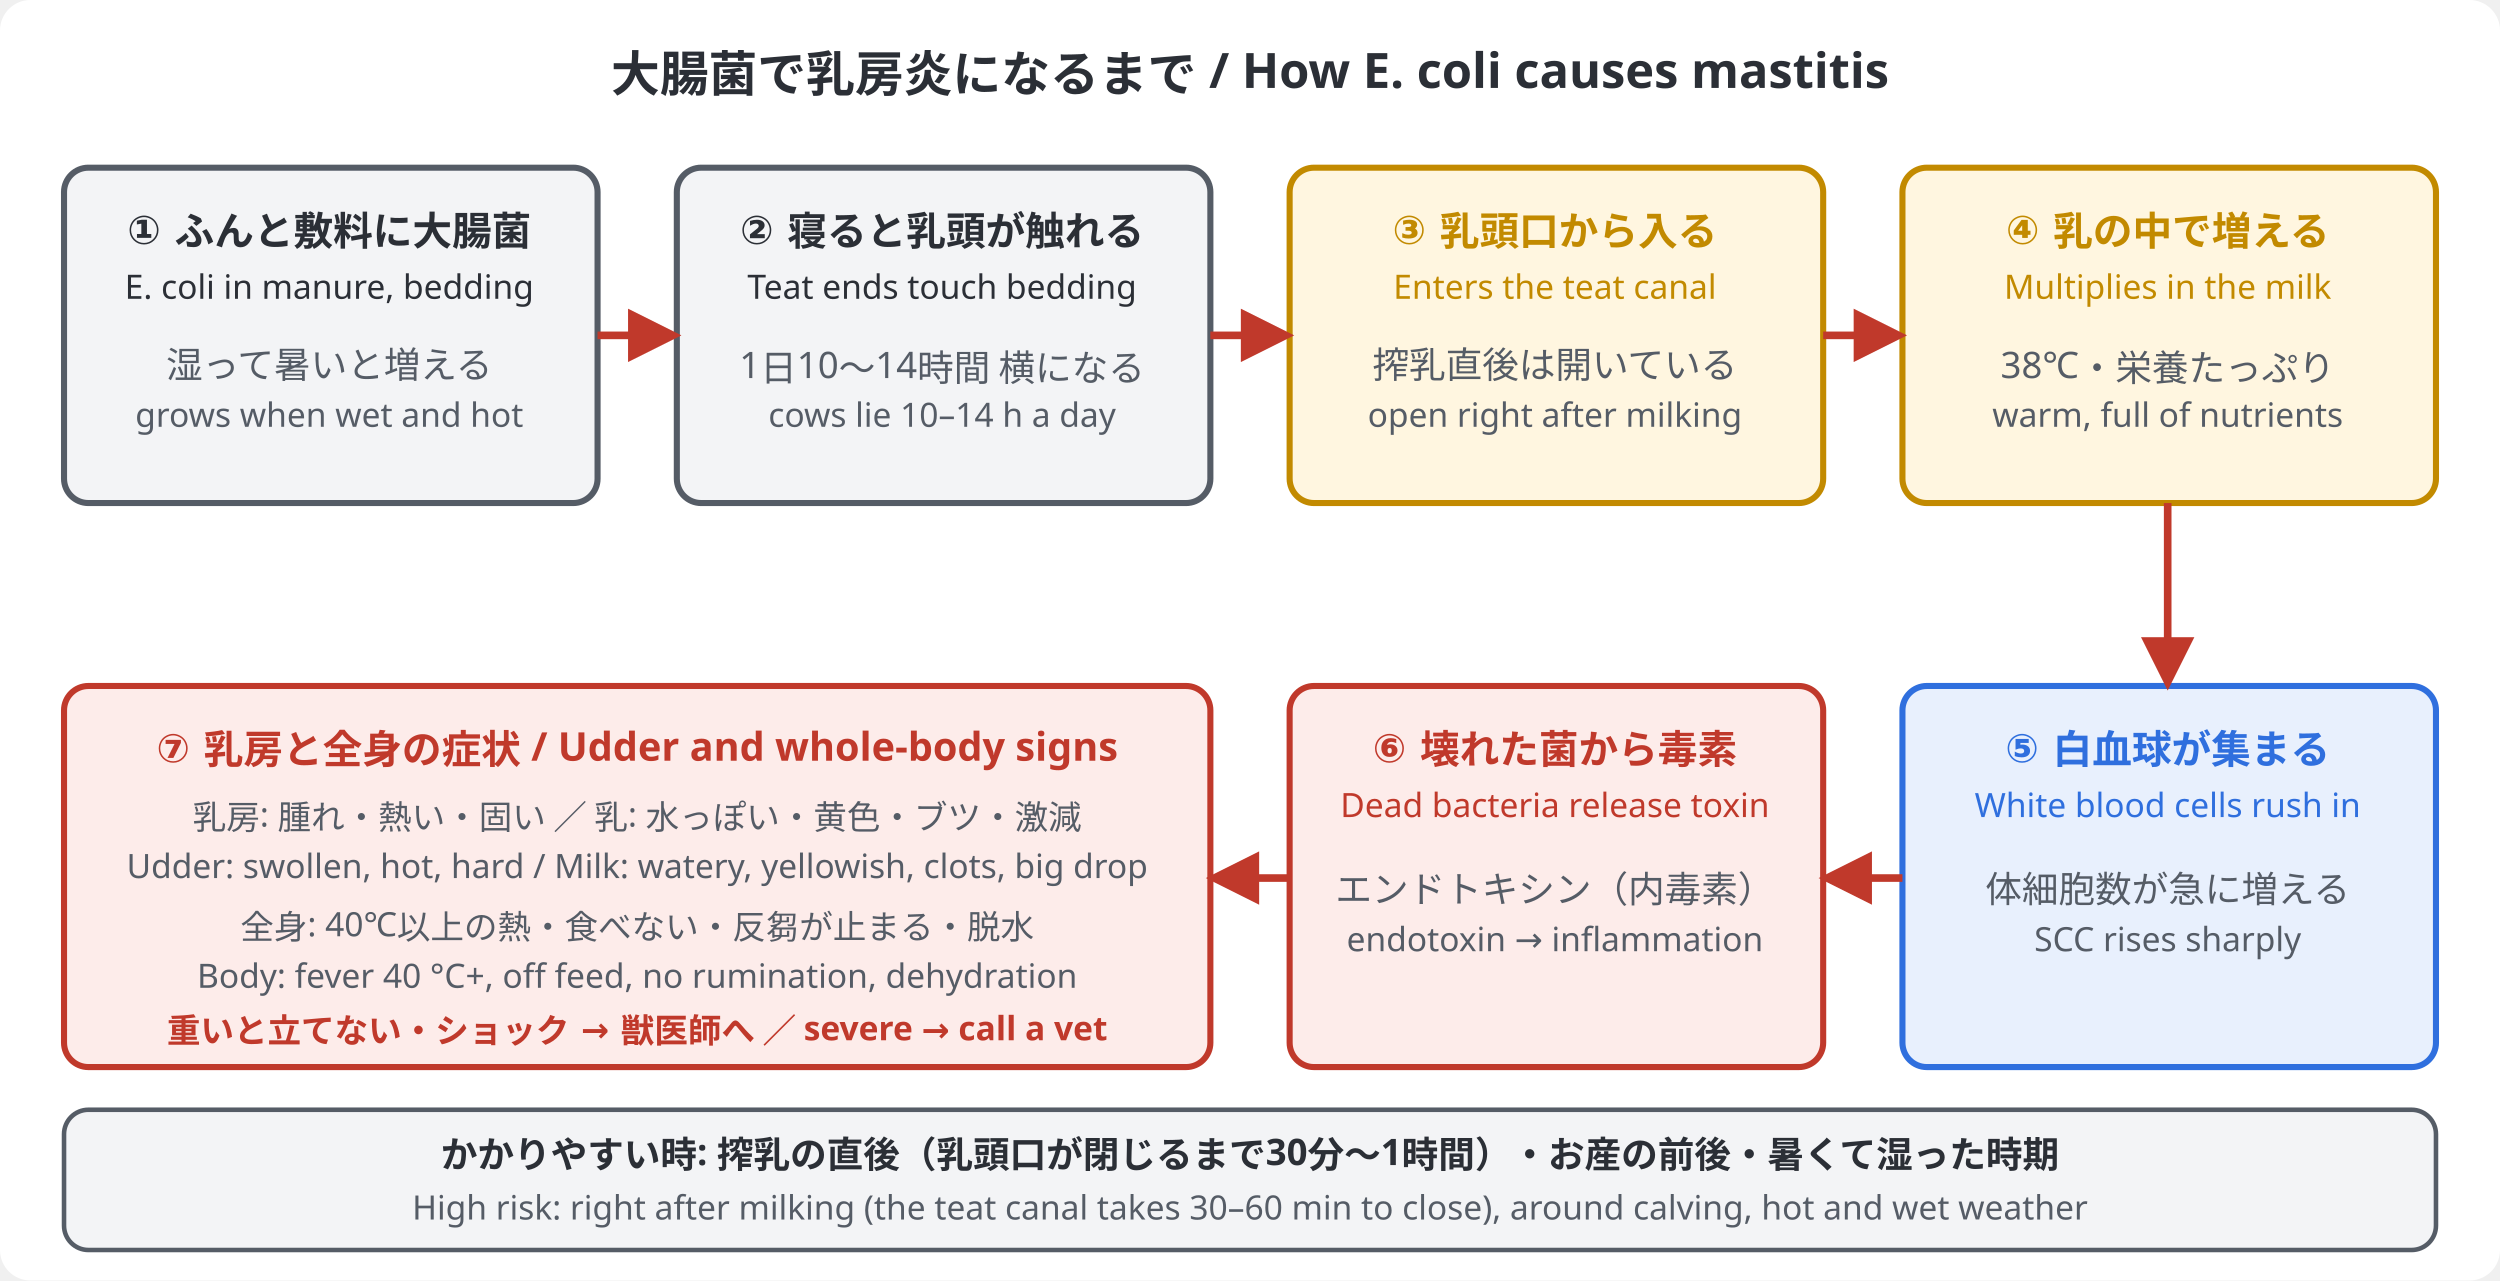
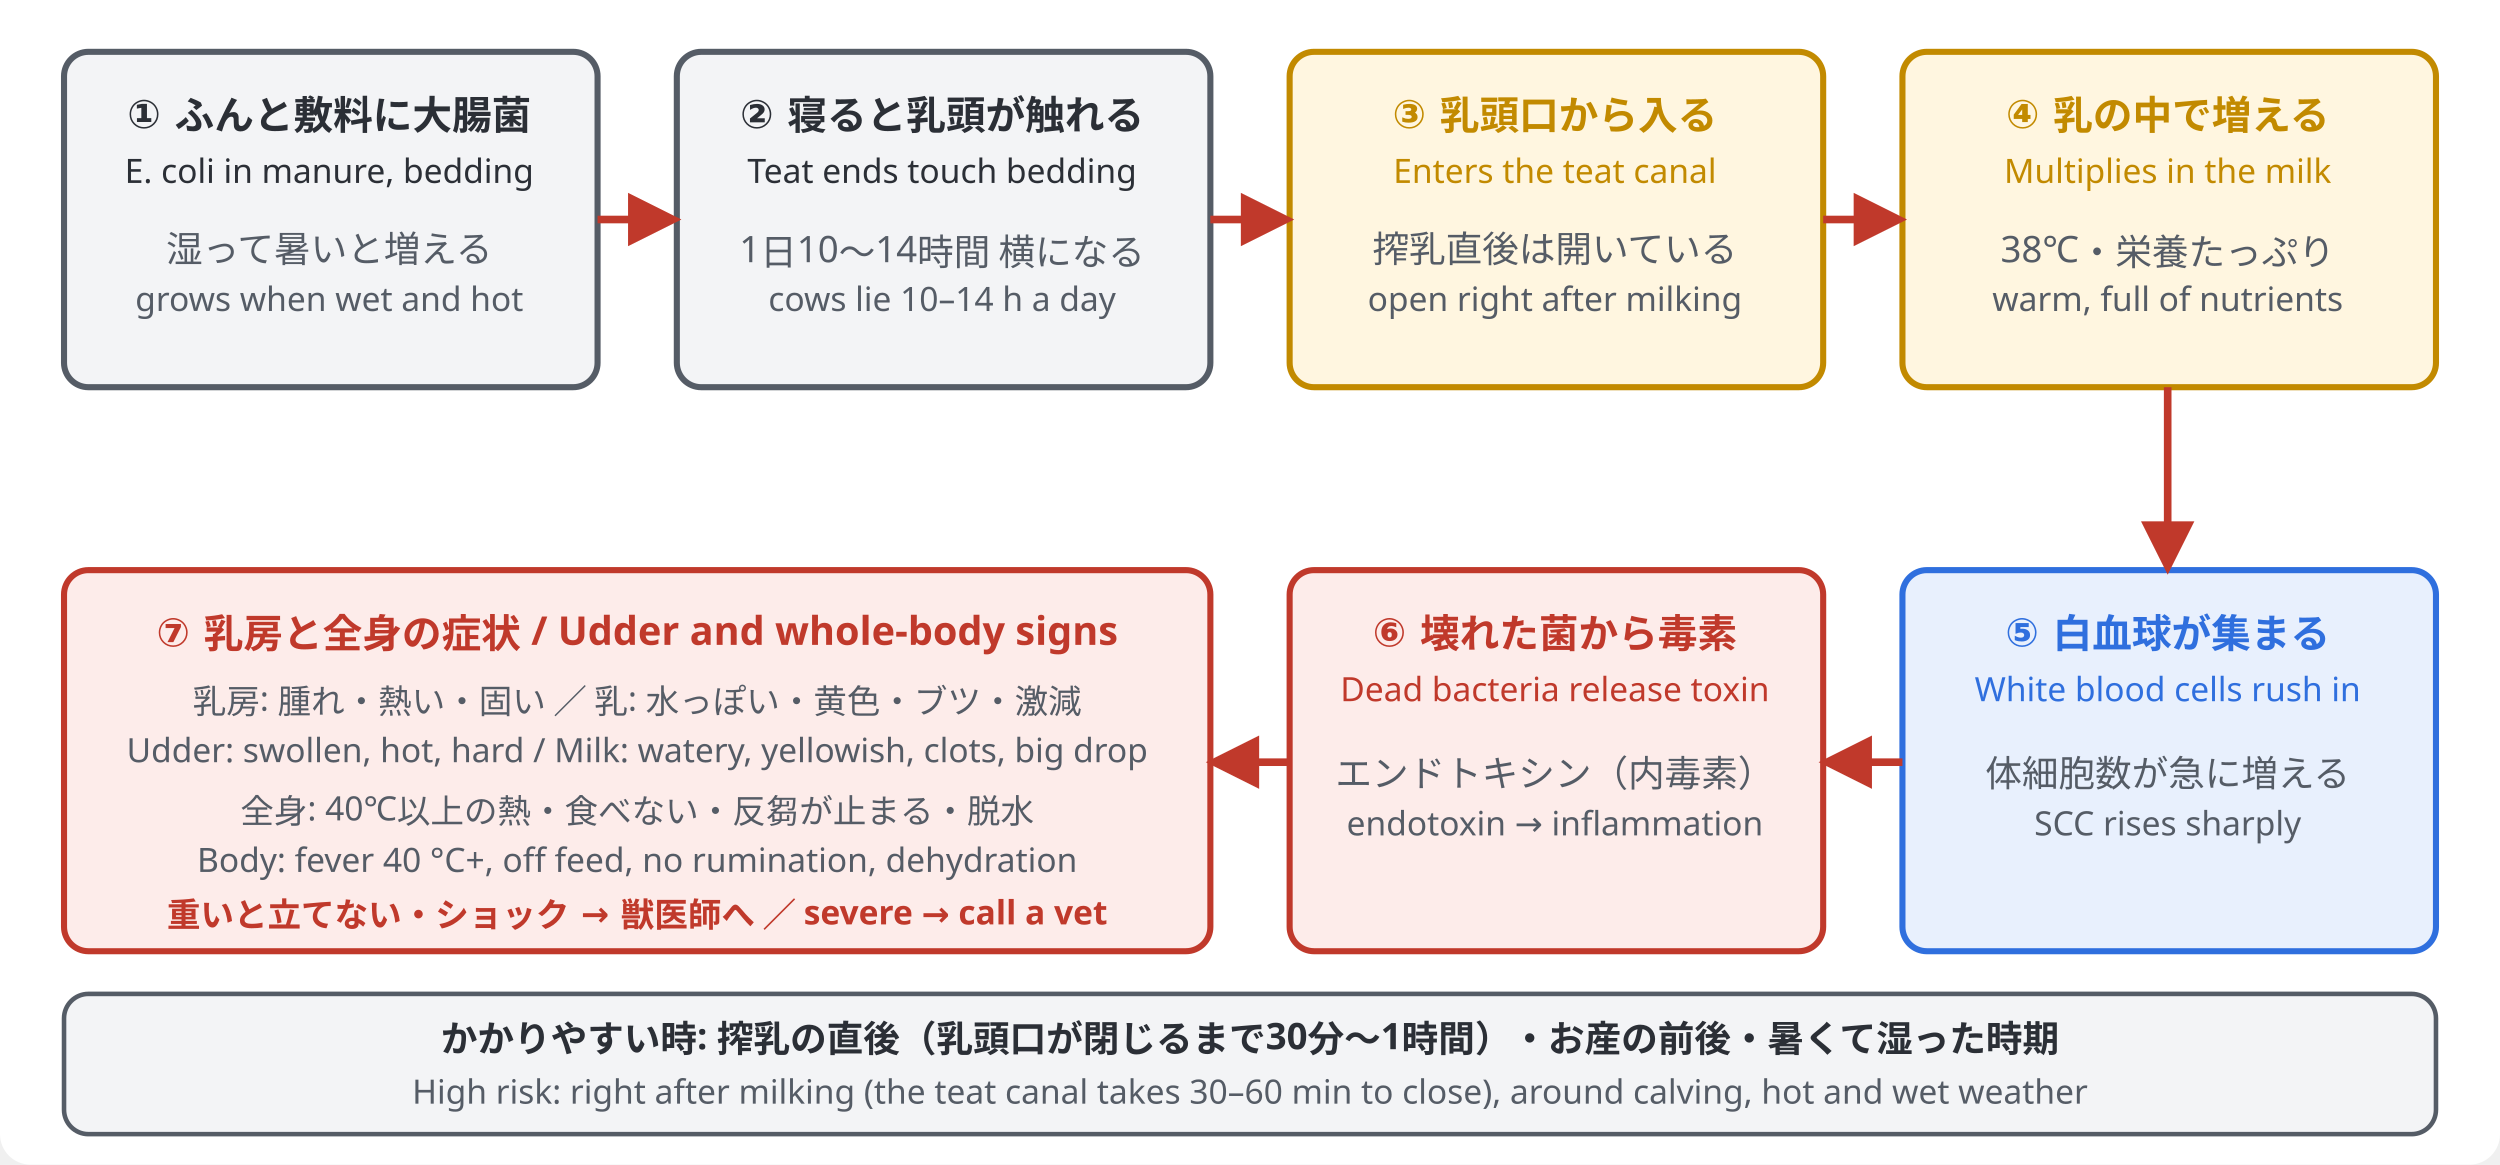
- <svg xmlns="http://www.w3.org/2000/svg" viewBox="0 0 820 420" font-family="system-ui, 'Noto Sans JP', 'Hiragino Sans', sans-serif" font-size="12">
+ <svg xmlns="http://www.w3.org/2000/svg" viewBox="0 38 820 382" font-family="system-ui, 'Noto Sans JP', 'Hiragino Sans', sans-serif" font-size="12">
  <defs>
    <marker id="ah-r" viewBox="0 0 10 10" refX="8" refY="5" markerWidth="7" markerHeight="7" orient="auto-start-reverse">
      <path d="M0 0 L10 5 L0 10 z" fill="#c0392b" />
    </marker>
  </defs>
  <rect width="820" height="420" rx="10" fill="#ffffff" />
-   <text x="410" y="30" font-size="16" text-anchor="middle" font-weight="700" fill="#2b2f36">大腸菌で乳房炎になるまで / How E. coli causes mastitis</text>
  <g stroke-width="2">
    <rect x="21" y="55" width="175" height="110" rx="8" fill="#f3f4f6" stroke="#555c66" />
    <rect x="222" y="55" width="175" height="110" rx="8" fill="#f3f4f6" stroke="#555c66" />
    <rect x="423" y="55" width="175" height="110" rx="8" fill="#fff6e0" stroke="#c28a00" />
    <rect x="624" y="55" width="175" height="110" rx="8" fill="#fff6e0" stroke="#c28a00" />
    <rect x="624" y="225" width="175" height="125" rx="8" fill="#e8f0fd" stroke="#2f6fde" />
    <rect x="423" y="225" width="175" height="125" rx="8" fill="#fdecea" stroke="#c0392b" />
    <rect x="21" y="225" width="376" height="125" rx="8" fill="#fdecea" stroke="#c0392b" />
  </g>
  <g text-anchor="middle" fill="#555c66">
    <text x="108" y="80" font-size="13" font-weight="700" fill="#2b2f36">① ふんと敷料に大腸菌</text>
    <text x="108" y="98" font-size="11" fill="#2b2f36">E. coli in manure, bedding</text>
    <text x="108" y="124">湿って暑いと増える</text>
    <text x="108" y="140" font-size="11">grows when wet and hot</text>
    <text x="309" y="80" font-size="13" font-weight="700" fill="#2b2f36">② 寝ると乳頭が触れる</text>
    <text x="309" y="98" font-size="11" fill="#2b2f36">Teat ends touch bedding</text>
    <text x="309" y="124">1日10〜14時間 横になる</text>
    <text x="309" y="140" font-size="11">cows lie 10–14 h a day</text>
    <text x="510" y="80" font-size="13" font-weight="700" fill="#c28a00">③ 乳頭口から入る</text>
    <text x="510" y="98" font-size="11" fill="#c28a00">Enters the teat canal</text>
    <text x="510" y="124">搾乳直後は開いている</text>
    <text x="510" y="140" font-size="11">open right after milking</text>
    <text x="711" y="80" font-size="13" font-weight="700" fill="#c28a00">④ 乳の中で増える</text>
    <text x="711" y="98" font-size="11" fill="#c28a00">Multiplies in the milk</text>
    <text x="711" y="124">38℃・栄養たっぷり</text>
    <text x="711" y="140" font-size="11">warm, full of nutrients</text>
    <text x="711" y="250" font-size="13" font-weight="700" fill="#2f6fde">⑤ 白血球が集まる</text>
    <text x="711" y="268" font-size="11" fill="#2f6fde">White blood cells rush in</text>
    <text x="711" y="296">体細胞数が急に増える</text>
    <text x="711" y="312" font-size="11">SCC rises sharply</text>
    <text x="510" y="250" font-size="13" font-weight="700" fill="#c0392b">⑥ 壊れた菌から毒素</text>
    <text x="510" y="268" font-size="11" fill="#c0392b">Dead bacteria release toxin</text>
    <text x="510" y="296">エンドトキシン（内毒素）</text>
    <text x="510" y="312" font-size="11">endotoxin → inflammation</text>
    <text x="209" y="250" font-size="13" font-weight="700" fill="#c0392b">⑦ 乳房と全身の症状 / Udder and whole-body signs</text>
    <text x="209" y="272" font-size="11">乳房: 腫れ・熱い・固い ／ 乳: 水っぽい・黄色・ブツ・激減</text>
    <text x="209" y="288" font-size="11">Udder: swollen, hot, hard / Milk: watery, yellowish, clots, big drop</text>
    <text x="209" y="308" font-size="11">全身: 40℃以上の熱・食べない・反芻が止まる・脱水</text>
    <text x="209" y="324" font-size="11">Body: fever 40 °C+, off feed, no rumination, dehydration</text>
    <text x="209" y="342" font-size="11" font-weight="700" fill="#c0392b">重いと立てない・ショック → 獣医師へ ／ severe → call a vet</text>
  </g>
  <g stroke="#c0392b" stroke-width="2.5" fill="none" marker-end="url(#ah-r)">
    <path d="M196 110 L220 110" />
    <path d="M397 110 L421 110" />
    <path d="M598 110 L622 110" />
    <path d="M711 165 L711 223" />
    <path d="M624 288 L600 288" />
    <path d="M423 288 L399 288" />
  </g>
  <rect x="21" y="364" width="778" height="46" rx="8" fill="#f3f4f6" stroke="#555c66" stroke-width="1.5" />
  <text x="410" y="383" text-anchor="middle" font-weight="700" fill="#2b2f36">かかりやすい時: 搾乳の直後（乳頭口が閉じるまで30分〜1時間）・お産の前後・暑くて湿った時期</text>
  <text x="410" y="400" text-anchor="middle" font-size="11" fill="#555c66">High risk: right after milking (the teat canal takes 30–60 min to close), around calving, hot and wet weather</text>
</svg>
